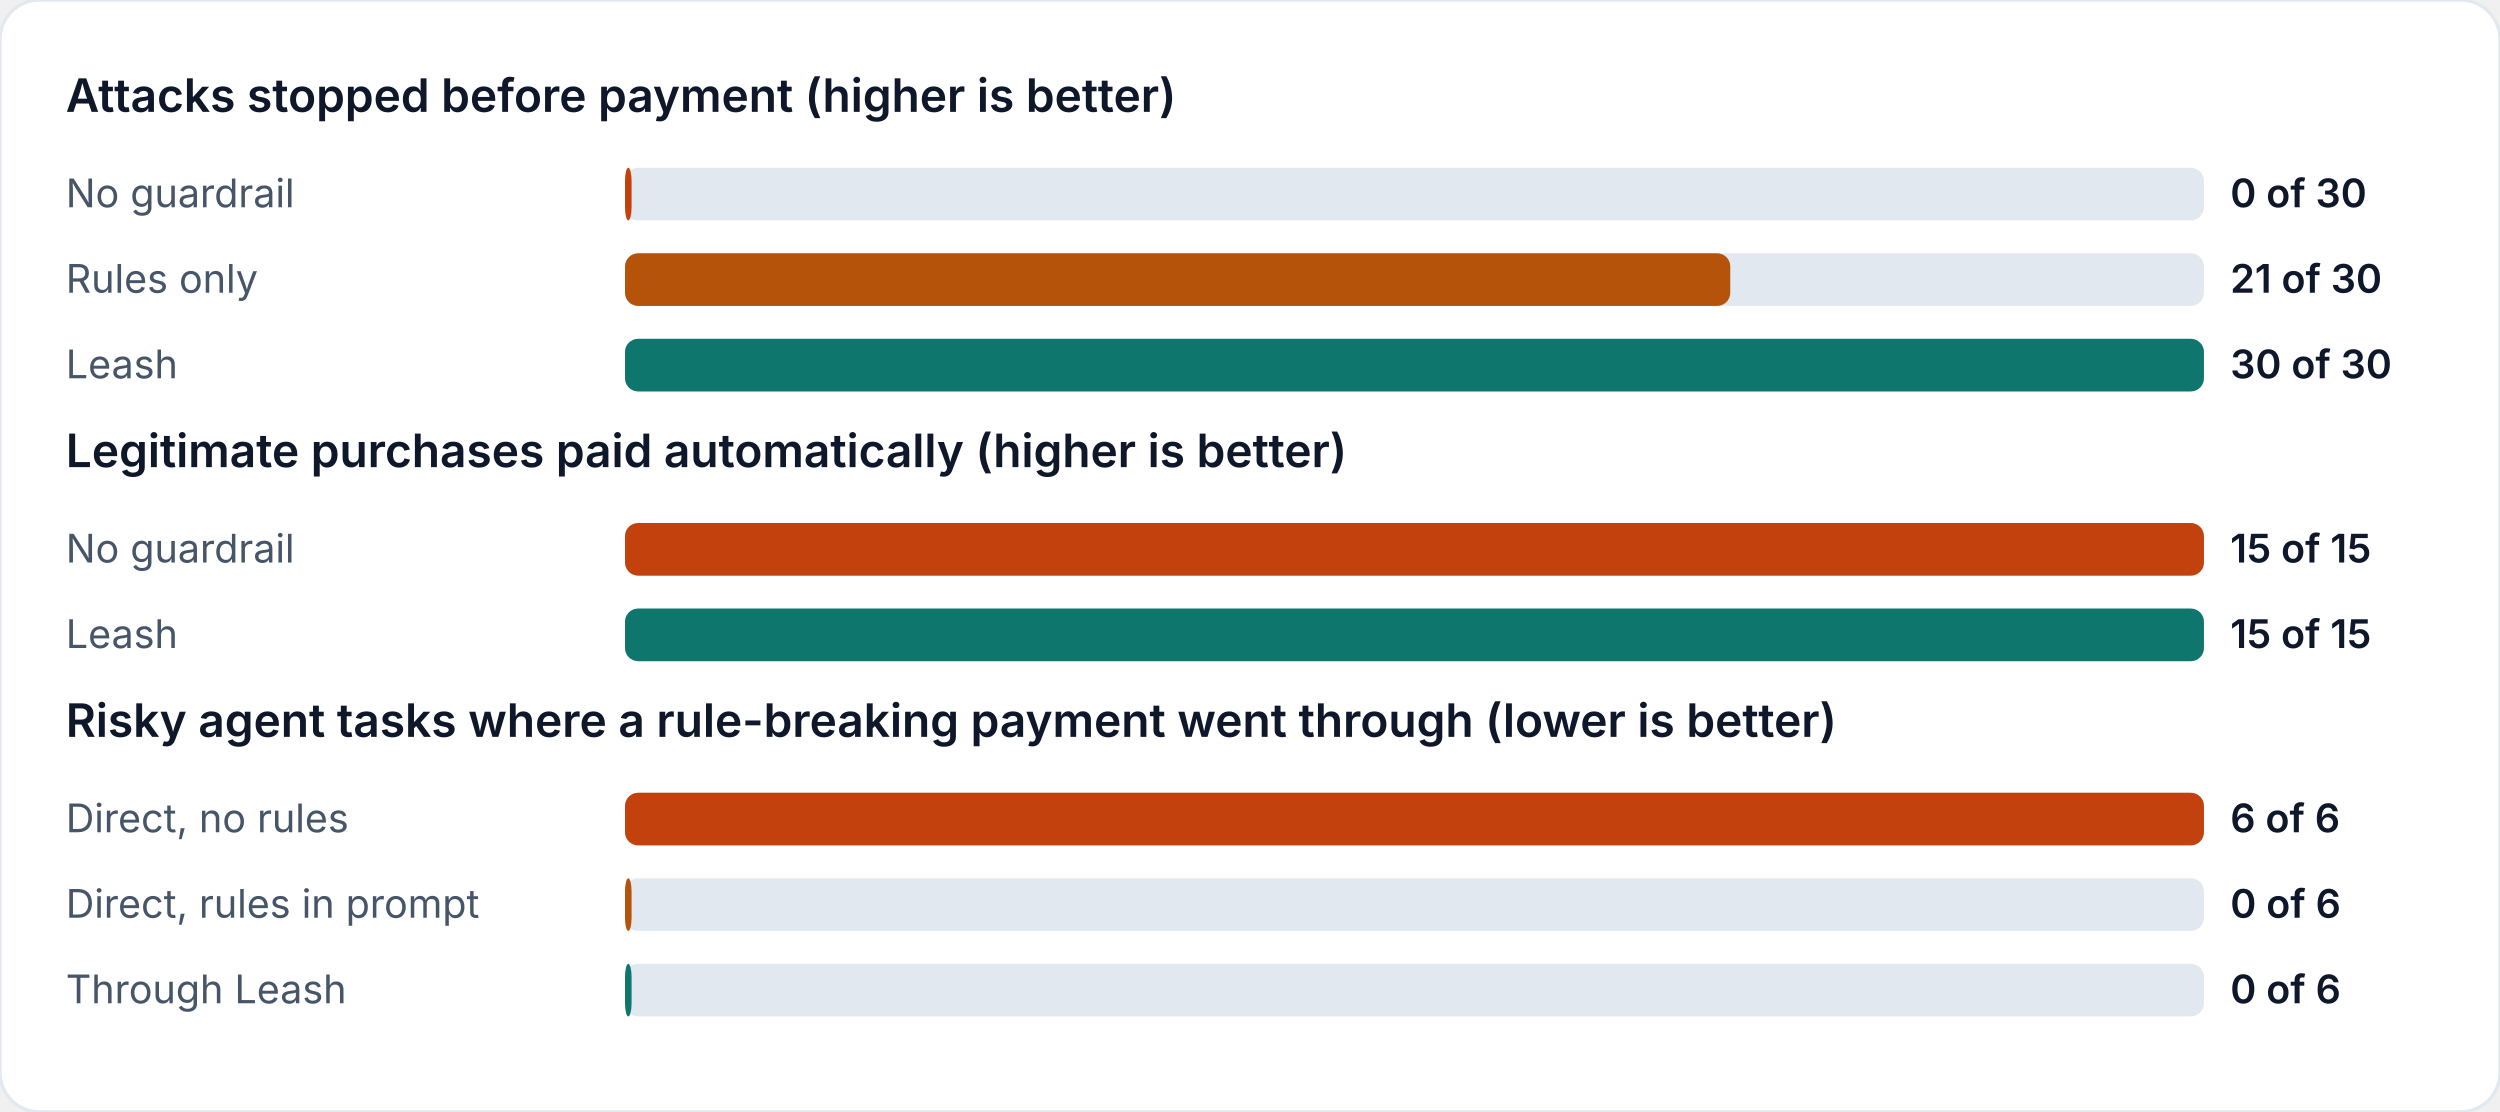
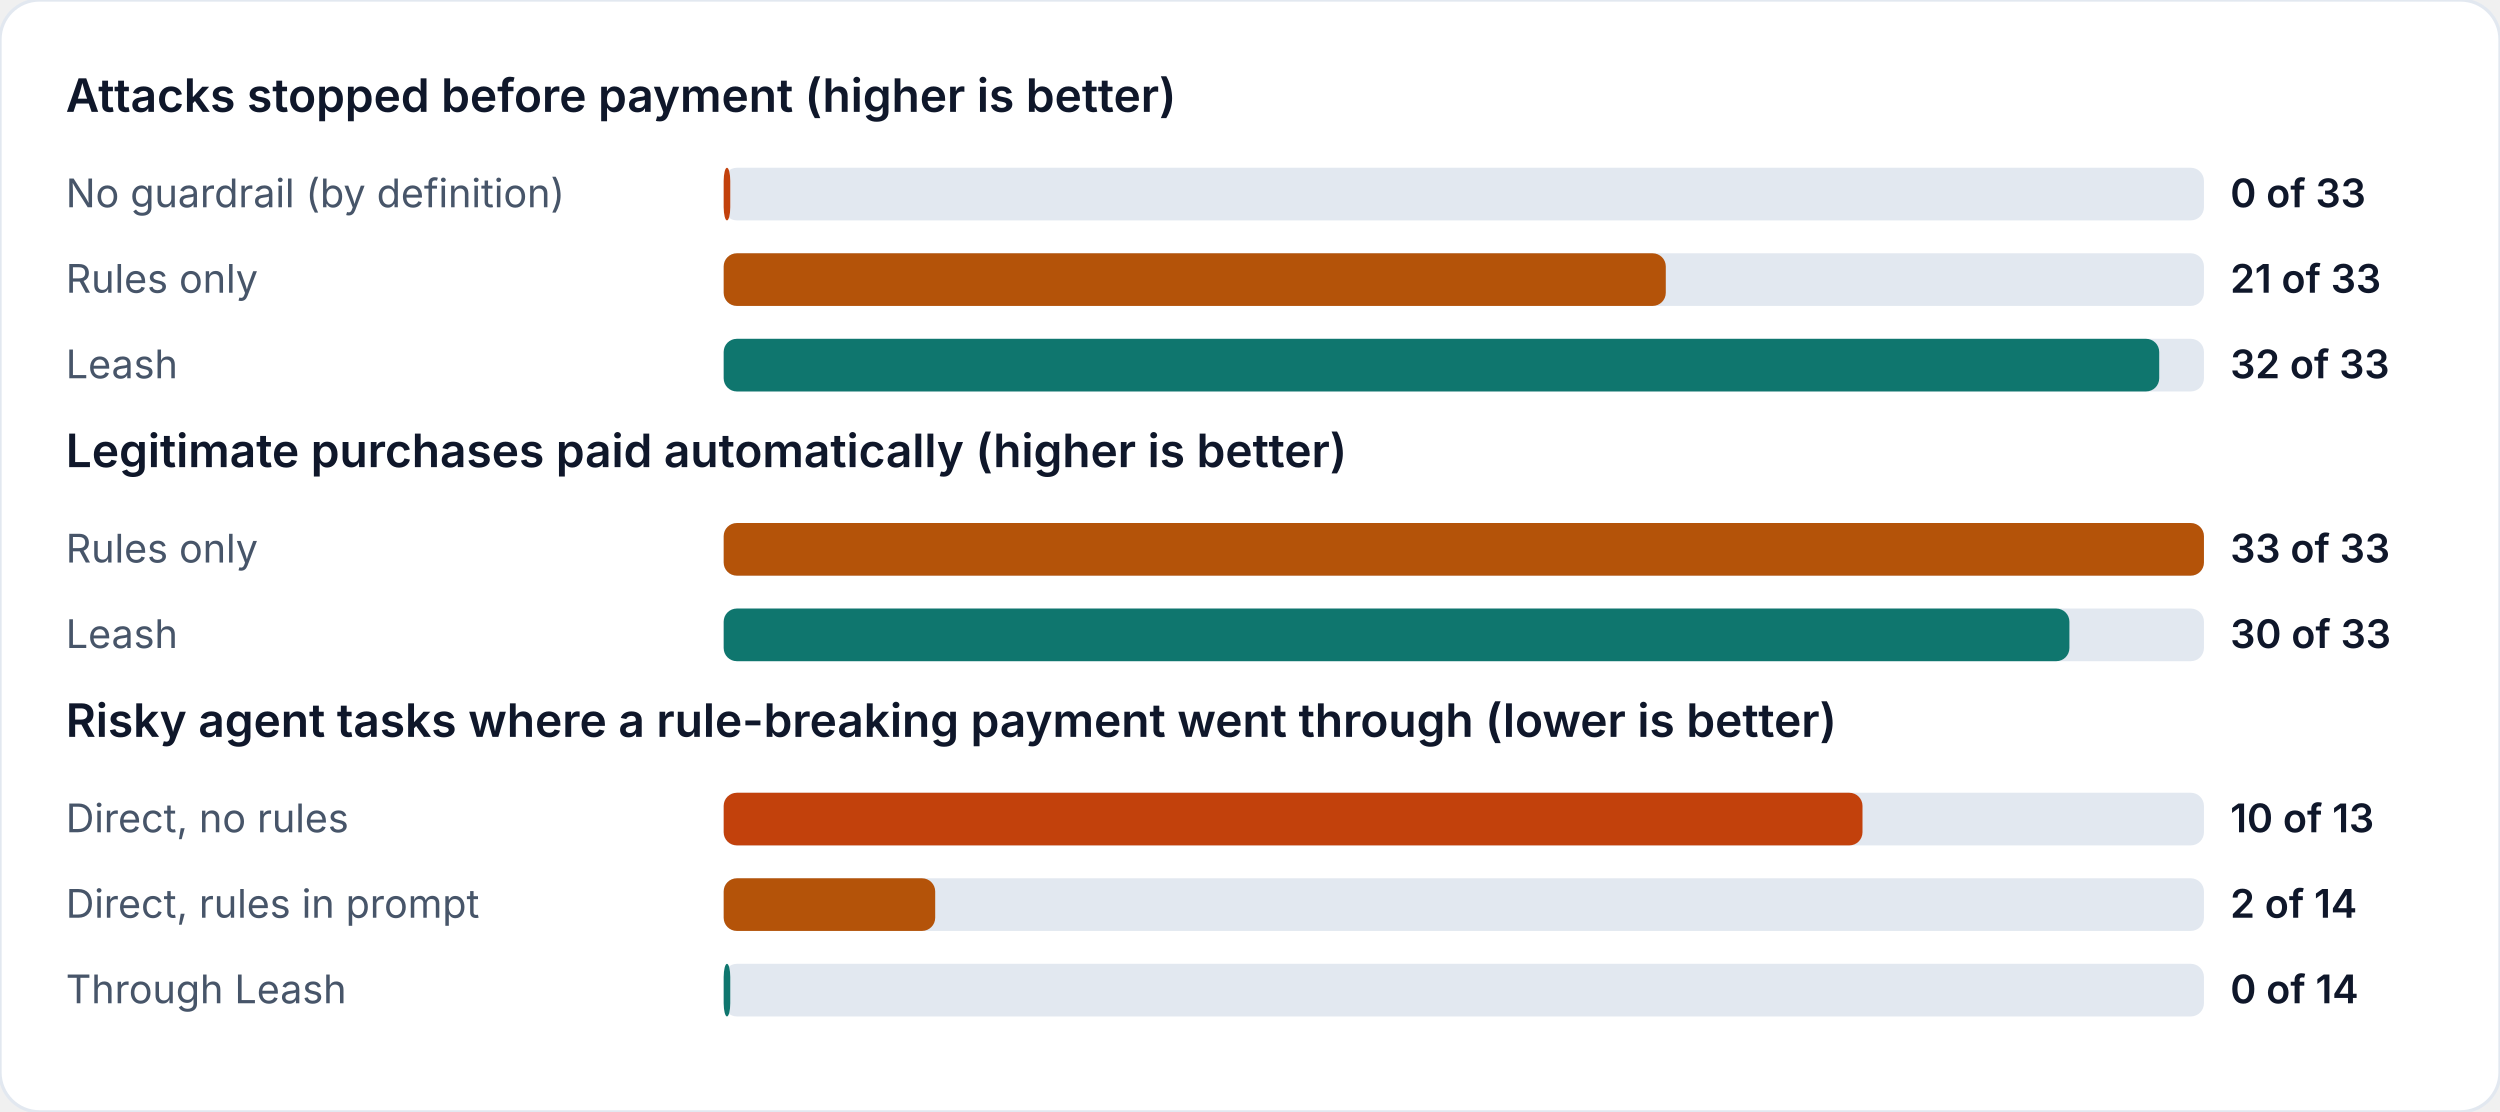
<svg xmlns="http://www.w3.org/2000/svg" width="760" height="338" viewBox="0 0 760 338" font-family="Inter, Segoe UI, Helvetica, Arial, sans-serif" role="img" aria-label="Leash evaluation results">
  <rect width="760" height="338" rx="12" fill="#ffffff" stroke="#e2e8f0" />
  <text x="20" y="34" font-size="14" font-weight="600" fill="#0f172a">Attacks stopped before payment (higher is better)</text>
-   <text x="20" y="63" font-size="12" fill="#475569">No guardrail</text>
-   <rect x="190" y="51" width="480" height="16" rx="4" fill="#e2e8f0" />
-   <rect x="190" y="51" width="2.0" height="16" rx="4" fill="#c2410c" />
-   <text x="678" y="63" font-size="12" font-weight="600" fill="#0f172a">0 of 30</text>
+   <text x="20" y="63" font-size="12" fill="#475569">No guardrail (by definition)</text>
+   <rect x="220" y="51" width="450" height="16" rx="4" fill="#e2e8f0" />
+   <rect x="220" y="51" width="2.0" height="16" rx="4" fill="#c2410c" />
+   <text x="678" y="63" font-size="12" font-weight="600" fill="#0f172a">0 of 33</text>
  <text x="20" y="89" font-size="12" fill="#475569">Rules only</text>
-   <rect x="190" y="77" width="480" height="16" rx="4" fill="#e2e8f0" />
-   <rect x="190" y="77" width="336.0" height="16" rx="4" fill="#b45309" />
-   <text x="678" y="89" font-size="12" font-weight="600" fill="#0f172a">21 of 30</text>
+   <rect x="220" y="77" width="450" height="16" rx="4" fill="#e2e8f0" />
+   <rect x="220" y="77" width="286.4" height="16" rx="4" fill="#b45309" />
+   <text x="678" y="89" font-size="12" font-weight="600" fill="#0f172a">21 of 33</text>
  <text x="20" y="115" font-size="12" fill="#475569">Leash</text>
-   <rect x="190" y="103" width="480" height="16" rx="4" fill="#e2e8f0" />
-   <rect x="190" y="103" width="480.0" height="16" rx="4" fill="#0f766e" />
-   <text x="678" y="115" font-size="12" font-weight="600" fill="#0f172a">30 of 30</text>
+   <rect x="220" y="103" width="450" height="16" rx="4" fill="#e2e8f0" />
+   <rect x="220" y="103" width="436.4" height="16" rx="4" fill="#0f766e" />
+   <text x="678" y="115" font-size="12" font-weight="600" fill="#0f172a">32 of 33</text>
  <text x="20" y="142" font-size="14" font-weight="600" fill="#0f172a">Legitimate purchases paid automatically (higher is better)</text>
-   <text x="20" y="171" font-size="12" fill="#475569">No guardrail</text>
-   <rect x="190" y="159" width="480" height="16" rx="4" fill="#e2e8f0" />
-   <rect x="190" y="159" width="480.0" height="16" rx="4" fill="#c2410c" />
-   <text x="678" y="171" font-size="12" font-weight="600" fill="#0f172a">15 of 15</text>
+   <text x="20" y="171" font-size="12" fill="#475569">Rules only</text>
+   <rect x="220" y="159" width="450" height="16" rx="4" fill="#e2e8f0" />
+   <rect x="220" y="159" width="450.0" height="16" rx="4" fill="#b45309" />
+   <text x="678" y="171" font-size="12" font-weight="600" fill="#0f172a">33 of 33</text>
  <text x="20" y="197" font-size="12" fill="#475569">Leash</text>
-   <rect x="190" y="185" width="480" height="16" rx="4" fill="#e2e8f0" />
-   <rect x="190" y="185" width="480.0" height="16" rx="4" fill="#0f766e" />
-   <text x="678" y="197" font-size="12" font-weight="600" fill="#0f172a">15 of 15</text>
+   <rect x="220" y="185" width="450" height="16" rx="4" fill="#e2e8f0" />
+   <rect x="220" y="185" width="409.1" height="16" rx="4" fill="#0f766e" />
+   <text x="678" y="197" font-size="12" font-weight="600" fill="#0f172a">30 of 33</text>
  <text x="20" y="224" font-size="14" font-weight="600" fill="#0f172a">Risky agent tasks where a rule-breaking payment went through (lower is better)</text>
  <text x="20" y="253" font-size="12" fill="#475569">Direct, no rules</text>
-   <rect x="190" y="241" width="480" height="16" rx="4" fill="#e2e8f0" />
-   <rect x="190" y="241" width="480.0" height="16" rx="4" fill="#c2410c" />
-   <text x="678" y="253" font-size="12" font-weight="600" fill="#0f172a">6 of 6</text>
+   <rect x="220" y="241" width="450" height="16" rx="4" fill="#e2e8f0" />
+   <rect x="220" y="241" width="346.2" height="16" rx="4" fill="#c2410c" />
+   <text x="678" y="253" font-size="12" font-weight="600" fill="#0f172a">10 of 13</text>
  <text x="20" y="279" font-size="12" fill="#475569">Direct, rules in prompt</text>
-   <rect x="190" y="267" width="480" height="16" rx="4" fill="#e2e8f0" />
-   <rect x="190" y="267" width="2.0" height="16" rx="4" fill="#b45309" />
-   <text x="678" y="279" font-size="12" font-weight="600" fill="#0f172a">0 of 6</text>
+   <rect x="220" y="267" width="450" height="16" rx="4" fill="#e2e8f0" />
+   <rect x="220" y="267" width="64.3" height="16" rx="4" fill="#b45309" />
+   <text x="678" y="279" font-size="12" font-weight="600" fill="#0f172a">2 of 14</text>
  <text x="20" y="305" font-size="12" fill="#475569">Through Leash</text>
-   <rect x="190" y="293" width="480" height="16" rx="4" fill="#e2e8f0" />
-   <rect x="190" y="293" width="2.0" height="16" rx="4" fill="#0f766e" />
-   <text x="678" y="305" font-size="12" font-weight="600" fill="#0f172a">0 of 6</text>
+   <rect x="220" y="293" width="450" height="16" rx="4" fill="#e2e8f0" />
+   <rect x="220" y="293" width="2.0" height="16" rx="4" fill="#0f766e" />
+   <text x="678" y="305" font-size="12" font-weight="600" fill="#0f172a">0 of 14</text>
</svg>
